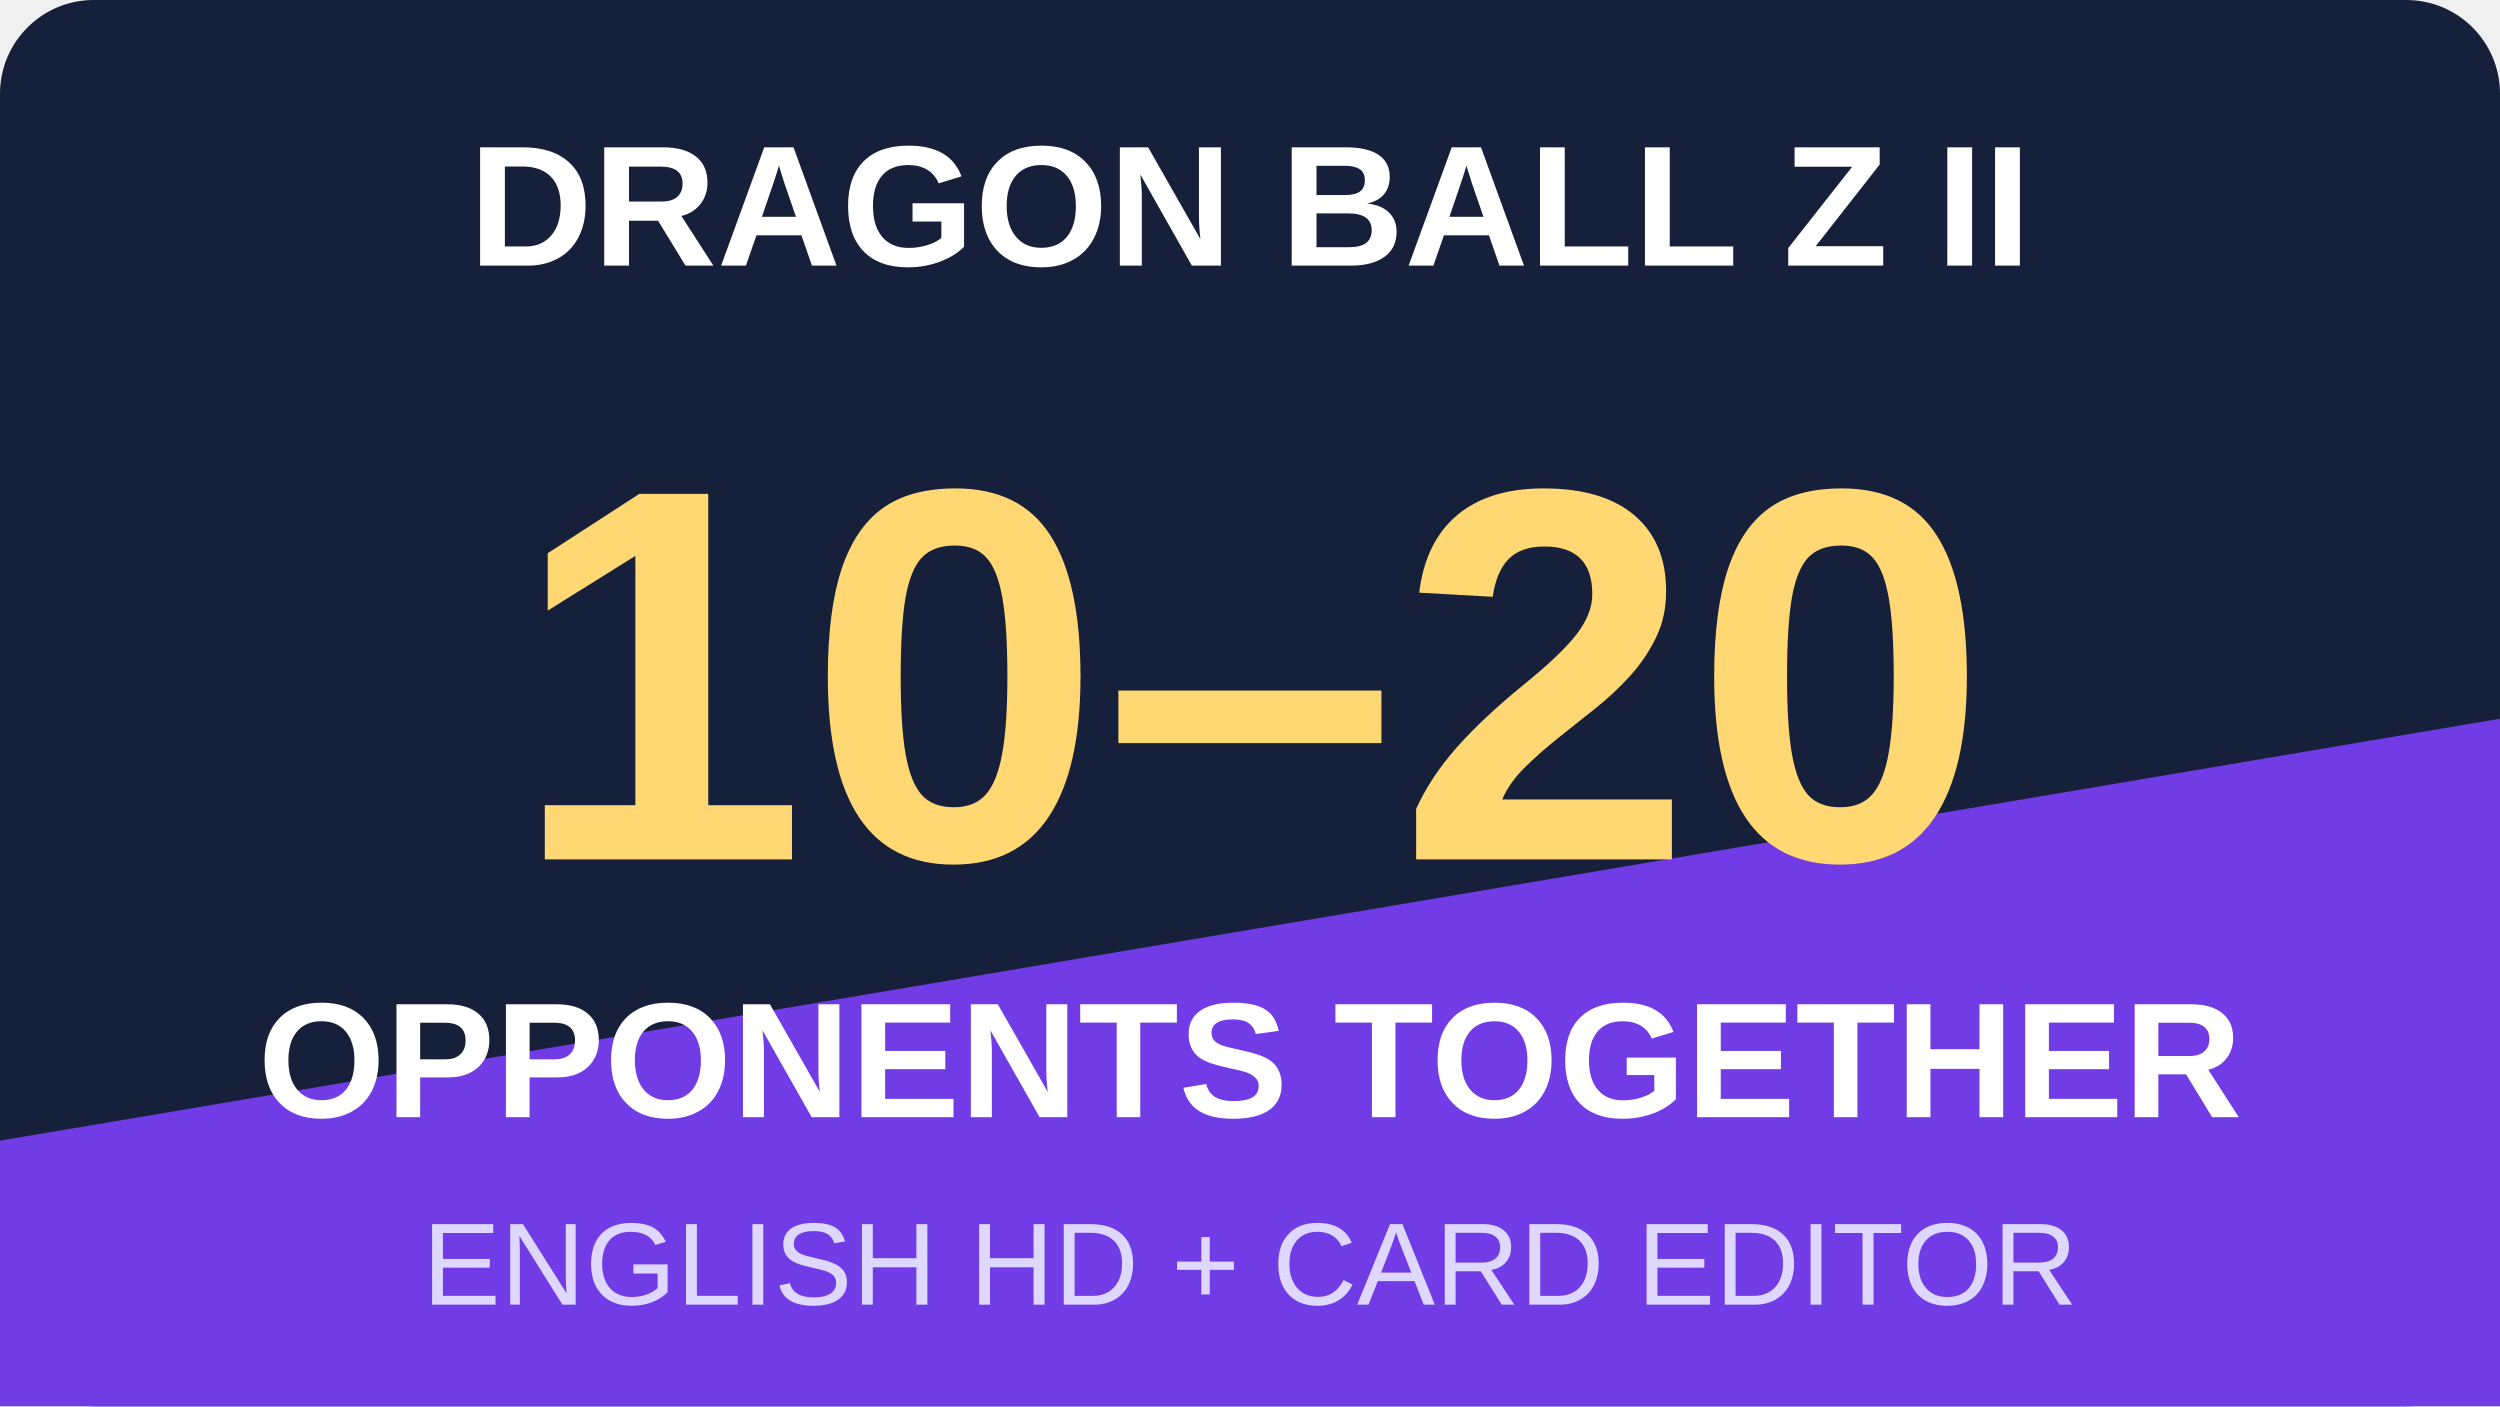
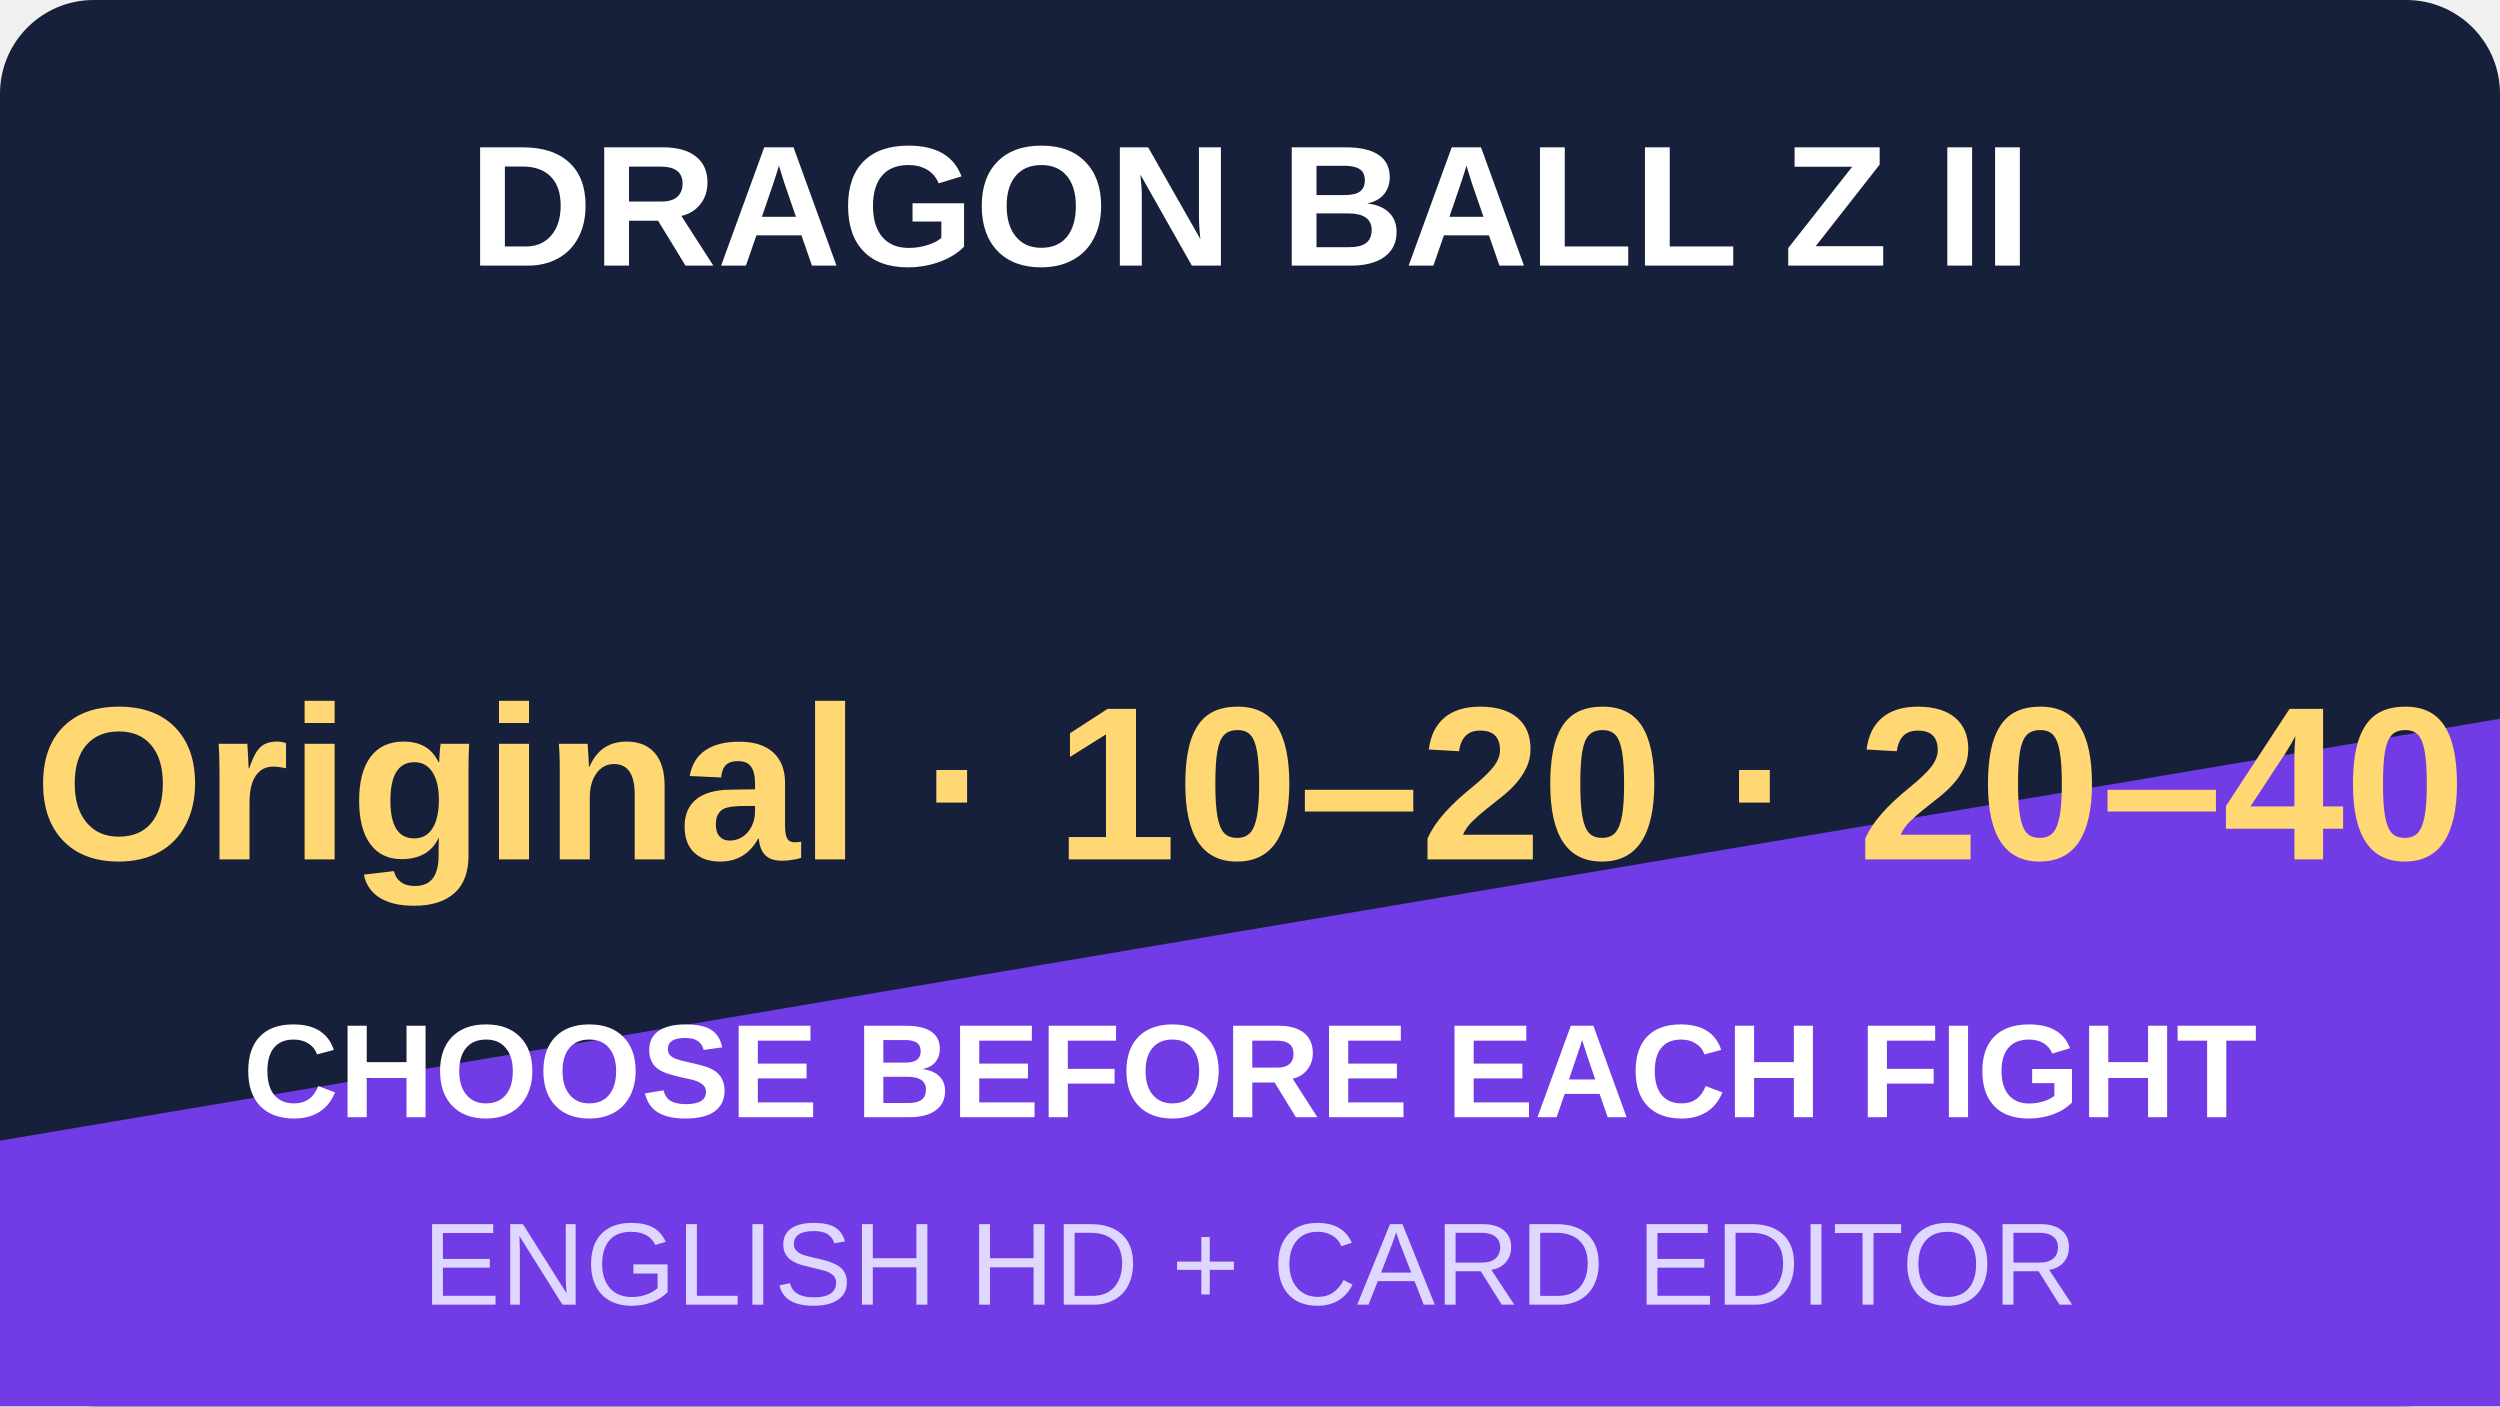
<svg xmlns="http://www.w3.org/2000/svg" width="320" height="180" viewBox="0 0 320 180">
  <rect width="320" height="180" rx="12" fill="#17203a" />
  <path d="M0 146 320 92v88H0" fill="#713be6" />
  <text x="160" y="34" text-anchor="middle" fill="#fff" font-family="Arial,sans-serif" font-size="22" font-weight="bold">DRAGON BALL Z II</text>
-   <text x="160" y="110" text-anchor="middle" fill="#ffd773" font-family="Arial,sans-serif" font-size="68" font-weight="bold">10–20</text>
-   <text x="160" y="143" text-anchor="middle" fill="#fff" font-family="Arial,sans-serif" font-size="21" font-weight="bold">OPPONENTS TOGETHER</text>
+   <text x="160" y="110" text-anchor="middle" fill="#ffd773" font-family="Arial,sans-serif" font-size="28" font-weight="bold">Original · 10–20 · 20–40</text>
+   <text x="160" y="143" text-anchor="middle" fill="#fff" font-family="Arial,sans-serif" font-size="17" font-weight="bold">CHOOSE BEFORE EACH FIGHT</text>
  <text x="160" y="167" text-anchor="middle" fill="#ded7ff" font-family="Arial,sans-serif" font-size="15">ENGLISH HD + CARD EDITOR</text>
</svg>
